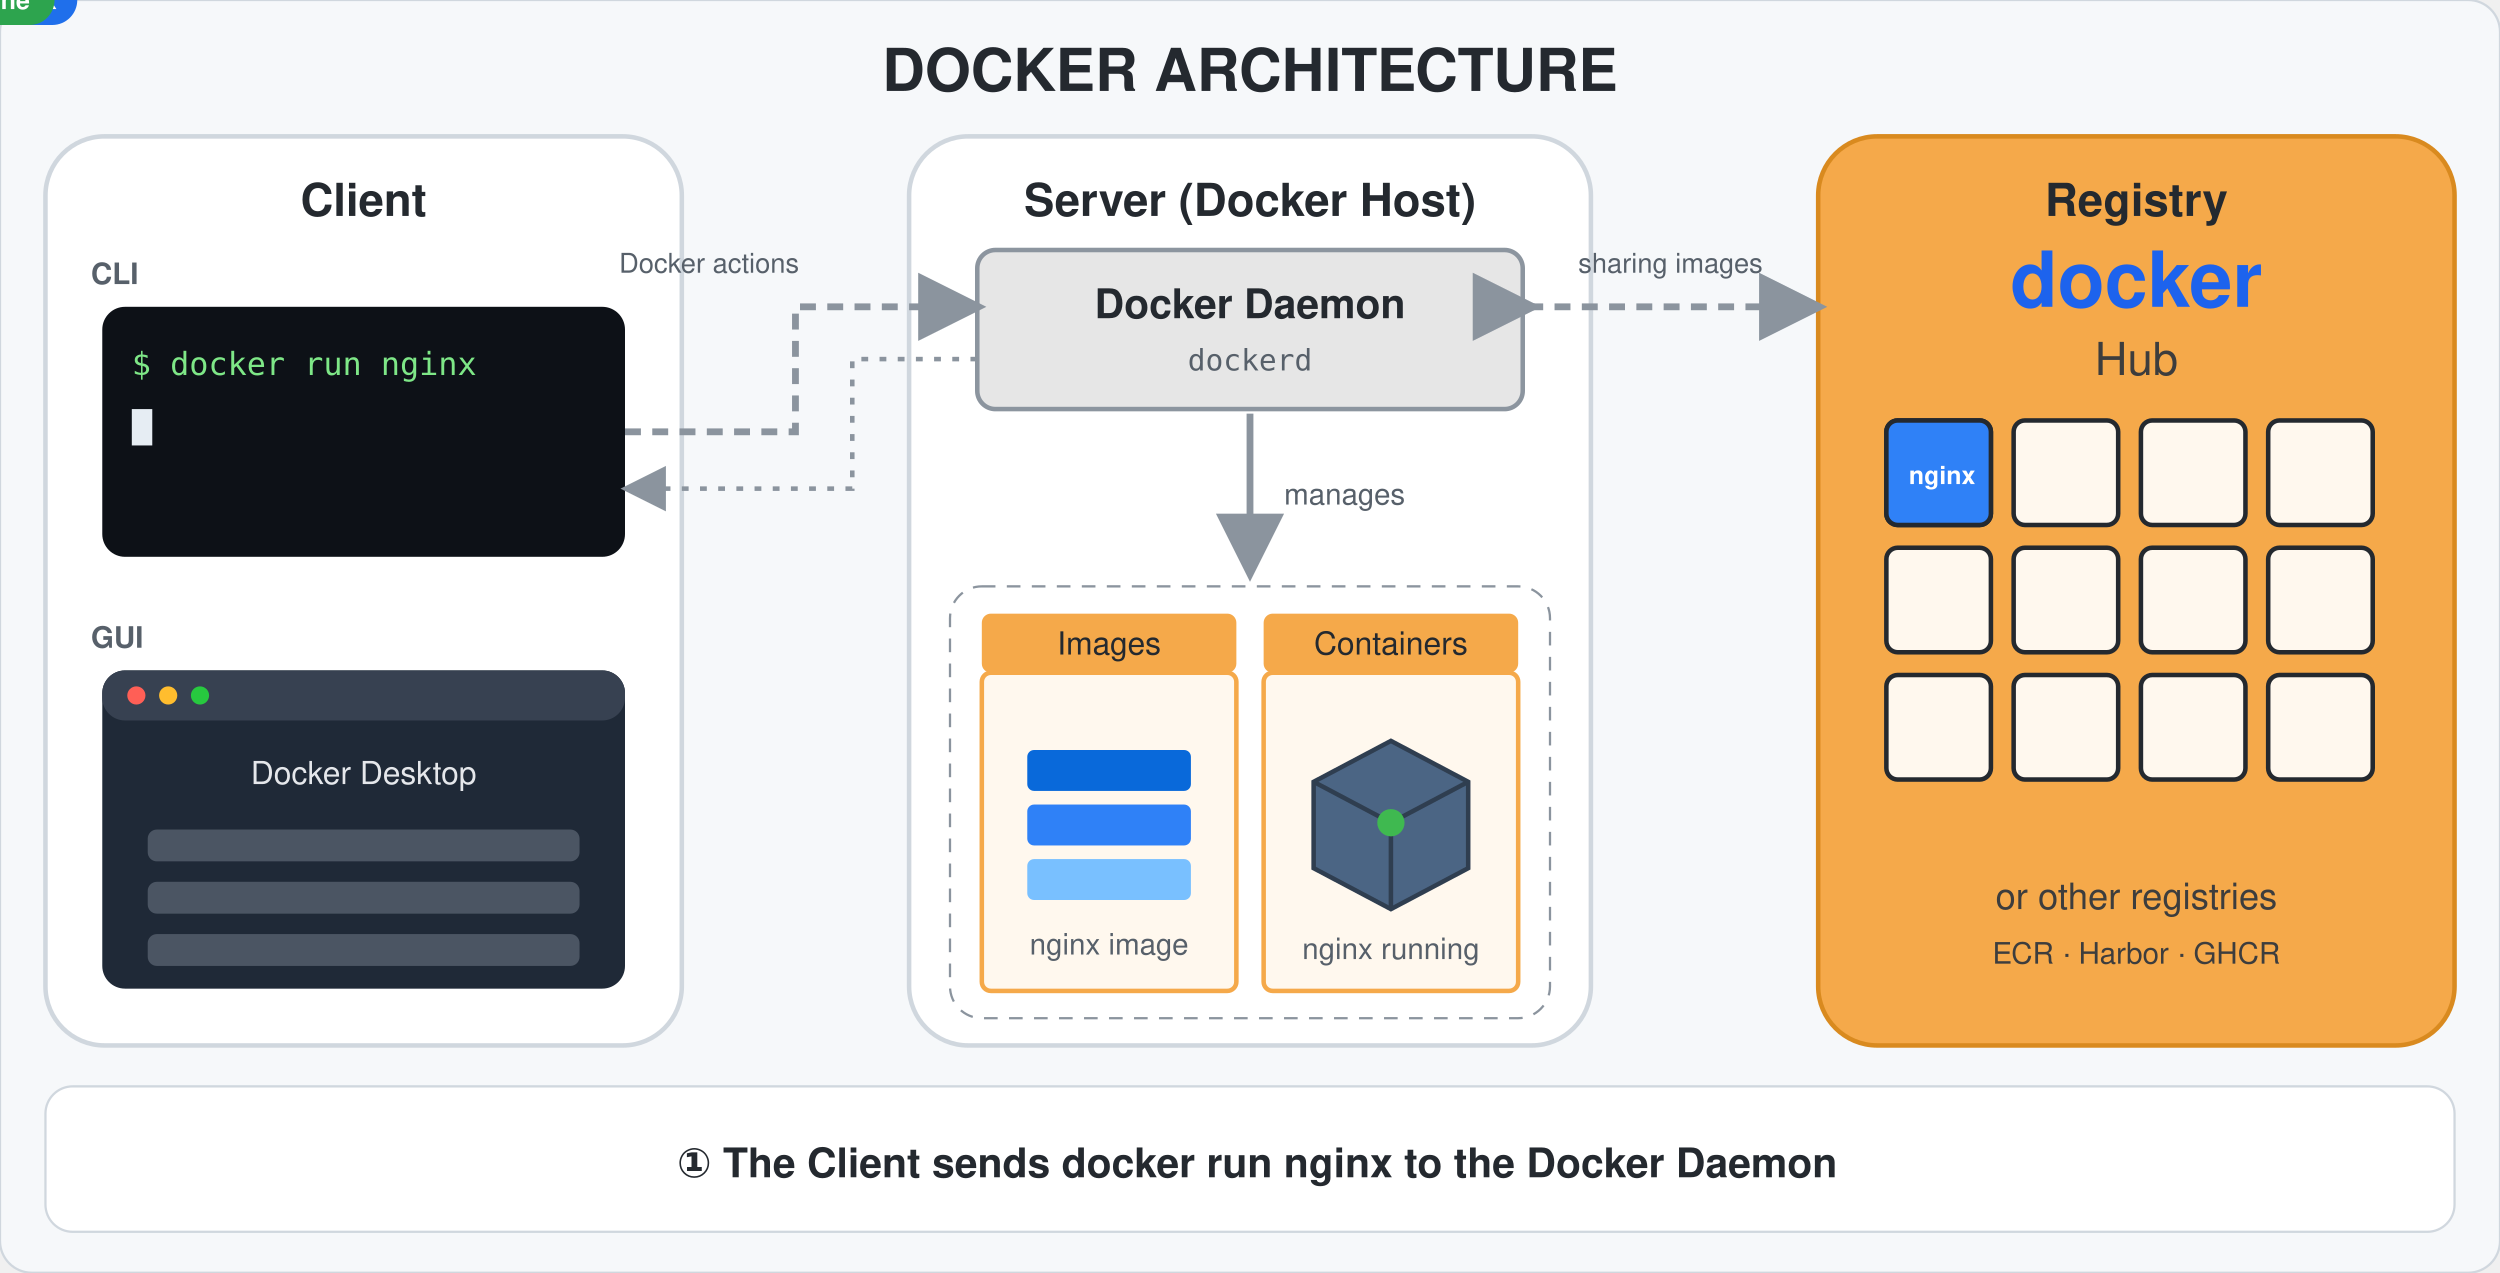
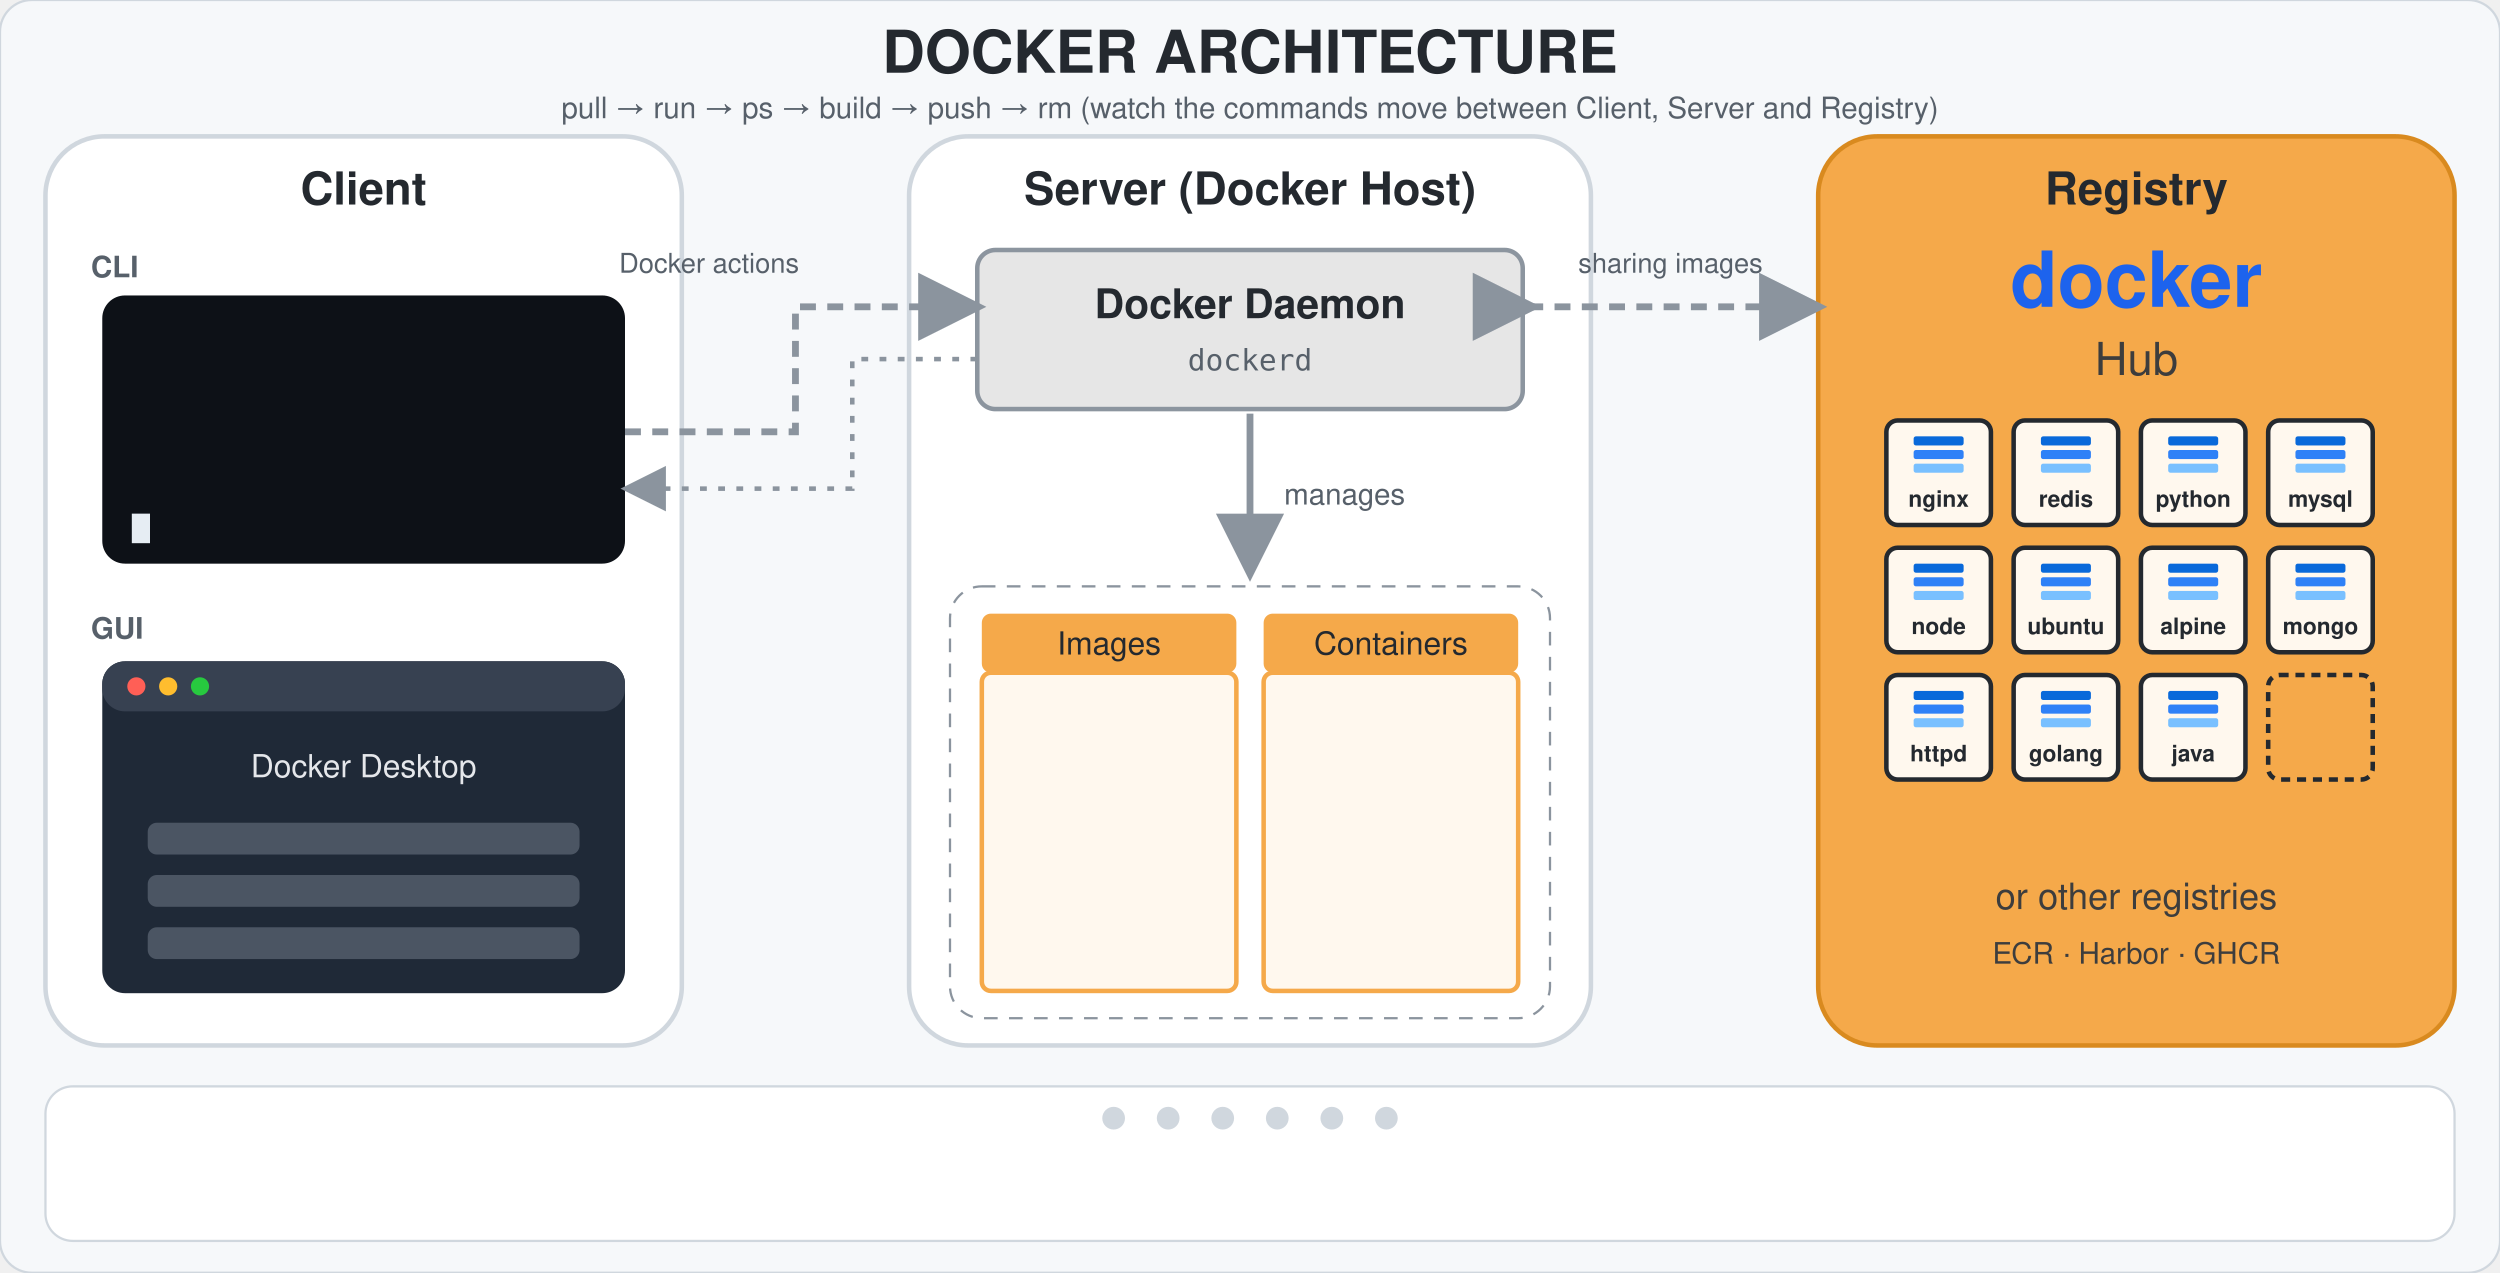
<svg xmlns="http://www.w3.org/2000/svg" viewBox="0 0 1100 560" width="1100" height="560" font-family="Segoe UI, Helvetica, Arial, sans-serif">
  <defs>
    <marker id="arrow" markerWidth="10" markerHeight="10" refX="8" refY="5" orient="auto">
      <path d="M0,0 L10,5 L0,10 z" fill="#8b949e" />
    </marker>
  </defs>
  <rect x="0" y="0" width="1100" height="560" rx="14" fill="#f6f8fa" stroke="#d0d7de" />
-   <text x="550" y="40" text-anchor="middle" font-size="26" font-weight="700" fill="#24292f">DOCKER ARCHITECTURE</text>
+   <text x="550" y="32" text-anchor="middle" font-size="26" font-weight="700" fill="#24292f">DOCKER ARCHITECTURE</text>
+   <text x="550" y="52" text-anchor="middle" font-size="13" fill="#57606a">pull → run → ps → build → push → rm   (watch the commands move between Client, Server and Registry)</text>
  <rect x="20" y="60" width="280" height="400" rx="26" fill="#ffffff" stroke="#d0d7de" stroke-width="2" />
-   <text x="160" y="95" text-anchor="middle" font-size="20" font-weight="700" fill="#24292f">Client</text>
-   <text x="40" y="125" font-size="13" font-weight="600" fill="#57606a">CLI</text>
-   <rect x="45" y="135" width="230" height="110" rx="10" fill="#0d1117" />
-   <text x="58" y="165" font-size="14" fill="#7ee787" font-family="monospace">$ docker run nginx</text>
-   <rect x="58" y="180" width="9" height="16" fill="#e6edf3">
+   <text x="160" y="90" text-anchor="middle" font-size="20" font-weight="700" fill="#24292f">Client</text>
+   <text x="40" y="122" font-size="13" font-weight="600" fill="#57606a">CLI</text>
+   <rect x="45" y="130" width="230" height="118" rx="10" fill="#0d1117" />
+   <text x="58" y="152" font-size="11" fill="#7ee787" font-family="monospace" opacity="0">
+     <animate attributeName="opacity" values="0;0;1;1;0;0" keyTimes="0;0.009;0.016;0.191;0.197;1" dur="32s" repeatCount="indefinite" />$ docker pull nginx</text>
+   <text x="58" y="152" font-size="11" fill="#7ee787" font-family="monospace" opacity="0">
+     <animate attributeName="opacity" values="0;0;1;1;0;0" keyTimes="0;0.197;0.203;0.331;0.338;1" dur="32s" repeatCount="indefinite" />$ docker run -d --name web nginx</text>
+   <text x="58" y="152" font-size="11" fill="#7ee787" font-family="monospace" opacity="0">
+     <animate attributeName="opacity" values="0;0;1;1;0;0" keyTimes="0;0.338;0.344;0.472;0.478;1" dur="32s" repeatCount="indefinite" />$ docker ps</text>
+   <text x="58" y="152" font-size="11" fill="#7ee787" font-family="monospace" opacity="0">
+     <animate attributeName="opacity" values="0;0;1;1;0;0" keyTimes="0;0.478;0.484;0.637;0.644;1" dur="32s" repeatCount="indefinite" />$ docker build -t myapp .</text>
+   <text x="58" y="152" font-size="11" fill="#7ee787" font-family="monospace" opacity="0">
+     <animate attributeName="opacity" values="0;0;1;1;0;0" keyTimes="0;0.644;0.65;0.838;0.844;1" dur="32s" repeatCount="indefinite" />$ docker push myuser/myapp</text>
+   <text x="58" y="152" font-size="11" fill="#7ee787" font-family="monospace" opacity="0">
+     <animate attributeName="opacity" values="0;0;1;1;0;0" keyTimes="0;0.844;0.85;0.981;0.988;1" dur="32s" repeatCount="indefinite" />$ docker rm -f web</text>
+   <text x="58" y="172" font-size="11" fill="#c9d1d9" font-family="monospace" opacity="0">
+     <animate attributeName="opacity" values="0;0;1;1;0;0" keyTimes="0;0.156;0.163;0.191;0.197;1" dur="32s" repeatCount="indefinite" />Status: Downloaded</text>
+   <text x="58" y="188" font-size="11" fill="#c9d1d9" font-family="monospace" opacity="0">
+     <animate attributeName="opacity" values="0;0;1;1;0;0" keyTimes="0;0.156;0.163;0.191;0.197;1" dur="32s" repeatCount="indefinite" />newer image for nginx</text>
+   <text x="58" y="172" font-size="11" fill="#c9d1d9" font-family="monospace" opacity="0">
+     <animate attributeName="opacity" values="0;0;1;1;0;0" keyTimes="0;0.281;0.287;0.331;0.338;1" dur="32s" repeatCount="indefinite" />a3f9c1d2b7e4...</text>
+   <text x="58" y="172" font-size="11" fill="#c9d1d9" font-family="monospace" opacity="0">
+     <animate attributeName="opacity" values="0;0;1;1;0;0" keyTimes="0;0.434;0.441;0.472;0.478;1" dur="32s" repeatCount="indefinite" />NAMES IMAGE STATUS</text>
+   <text x="58" y="188" font-size="11" fill="#c9d1d9" font-family="monospace" opacity="0">
+     <animate attributeName="opacity" values="0;0;1;1;0;0" keyTimes="0;0.434;0.441;0.472;0.478;1" dur="32s" repeatCount="indefinite" />web   nginx Up 5s</text>
+   <text x="58" y="172" font-size="11" fill="#c9d1d9" font-family="monospace" opacity="0">
+     <animate attributeName="opacity" values="0;0;1;1;0;0" keyTimes="0;0.588;0.594;0.637;0.644;1" dur="32s" repeatCount="indefinite" />naming to</text>
+   <text x="58" y="188" font-size="11" fill="#c9d1d9" font-family="monospace" opacity="0">
+     <animate attributeName="opacity" values="0;0;1;1;0;0" keyTimes="0;0.588;0.594;0.637;0.644;1" dur="32s" repeatCount="indefinite" />docker.io/library/myapp</text>
+   <text x="58" y="172" font-size="11" fill="#c9d1d9" font-family="monospace" opacity="0">
+     <animate attributeName="opacity" values="0;0;1;1;0;0" keyTimes="0;0.8;0.806;0.838;0.844;1" dur="32s" repeatCount="indefinite" />latest: digest:</text>
+   <text x="58" y="188" font-size="11" fill="#c9d1d9" font-family="monospace" opacity="0">
+     <animate attributeName="opacity" values="0;0;1;1;0;0" keyTimes="0;0.8;0.806;0.838;0.844;1" dur="32s" repeatCount="indefinite" />sha256:9f2c... pushed</text>
+   <text x="58" y="172" font-size="11" fill="#c9d1d9" font-family="monospace" opacity="0">
+     <animate attributeName="opacity" values="0;0;1;1;0;0" keyTimes="0;0.922;0.928;0.981;0.988;1" dur="32s" repeatCount="indefinite" />web</text>
+   <rect x="58" y="226" width="8" height="13" fill="#e6edf3">
    <animate attributeName="opacity" values="1;0;1" dur="1s" repeatCount="indefinite" />
  </rect>
-   <text x="40" y="285" font-size="13" font-weight="600" fill="#57606a">GUI</text>
-   <rect x="45" y="295" width="230" height="140" rx="10" fill="#1f2937" />
-   <rect x="45" y="295" width="230" height="22" rx="10" fill="#374151" />
-   <circle cx="60" cy="306" r="4" fill="#ff5f56" />
-   <circle cx="74" cy="306" r="4" fill="#ffbd2e" />
-   <circle cx="88" cy="306" r="4" fill="#27c93f" />
-   <text x="160" y="345" text-anchor="middle" font-size="14" fill="#e5e7eb">Docker Desktop</text>
-   <rect x="65" y="365" width="190" height="14" rx="4" fill="#4b5563" />
-   <rect x="65" y="388" width="190" height="14" rx="4" fill="#4b5563" />
-   <rect x="65" y="411" width="190" height="14" rx="4" fill="#4b5563" />
+   <text x="40" y="281" font-size="13" font-weight="600" fill="#57606a">GUI</text>
+   <rect x="45" y="291" width="230" height="146" rx="10" fill="#1f2937" />
+   <rect x="45" y="291" width="230" height="22" rx="10" fill="#374151" />
+   <circle cx="60" cy="302" r="4" fill="#ff5f56" />
+   <circle cx="74" cy="302" r="4" fill="#ffbd2e" />
+   <circle cx="88" cy="302" r="4" fill="#27c93f" />
+   <text x="160" y="342" text-anchor="middle" font-size="14" fill="#e5e7eb">Docker Desktop</text>
+   <rect x="65" y="362" width="190" height="14" rx="4" fill="#4b5563" />
+   <rect x="65" y="385" width="190" height="14" rx="4" fill="#4b5563" />
+   <rect x="65" y="408" width="190" height="14" rx="4" fill="#4b5563" />
  <rect x="400" y="60" width="300" height="400" rx="26" fill="#ffffff" stroke="#d0d7de" stroke-width="2" />
-   <text x="550" y="95" text-anchor="middle" font-size="20" font-weight="700" fill="#24292f">Server (Docker Host)</text>
-   <rect x="430" y="110" width="240" height="70" rx="8" fill="#e6e6e6" stroke="#8c959f" stroke-width="2">
-     <animate attributeName="fill" values="#e6e6e6;#e6e6e6;#a5d0ff;#a5d0ff;#e6e6e6;#e6e6e6" keyTimes="0;0.18;0.20;0.70;0.72;1" dur="12s" repeatCount="indefinite" />
+   <text x="550" y="90" text-anchor="middle" font-size="20" font-weight="700" fill="#24292f">Server (Docker Host)</text>
+   <rect x="430" y="110" width="240" height="70" rx="8" fill="#e6e6e6" stroke="#8c959f" stroke-width="2" />
+   <rect x="430" y="110" width="240" height="70" rx="8" fill="#a5d0ff" stroke="#388bfd" stroke-width="2" opacity="0">
+     <animate attributeName="opacity" values="0;0;1;1;0;0;1;1;0;0;1;1;0;0;1;1;0;0;1;1;0;0;1;1;0;0" keyTimes="0;0.056;0.062;0.15;0.156;0.244;0.25;0.275;0.281;0.384;0.391;0.394;0.4;0.525;0.531;0.581;0.588;0.691;0.697;0.794;0.8;0.891;0.897;0.916;0.922;1" dur="32s" repeatCount="indefinite" />
  </rect>
  <text x="550" y="140" text-anchor="middle" font-size="18" font-weight="600" fill="#24292f">Docker Daemon</text>
  <text x="550" y="163" text-anchor="middle" font-size="13" fill="#57606a" font-family="monospace">dockerd</text>
  <line x1="550" y1="182" x2="550" y2="250" stroke="#8b949e" stroke-width="3" marker-end="url(#arrow)" />
  <text x="565" y="222" font-size="13" fill="#57606a">manages</text>
  <rect x="418" y="258" width="264" height="190" rx="14" fill="none" stroke="#8b949e" stroke-dasharray="6 5" />
  <rect x="432" y="270" width="112" height="26" rx="4" fill="#f5a94a" />
  <text x="488" y="288" text-anchor="middle" font-size="14" fill="#24292f">Images</text>
  <rect x="556" y="270" width="112" height="26" rx="4" fill="#f5a94a" />
  <text x="612" y="288" text-anchor="middle" font-size="14" fill="#24292f">Containers</text>
  <rect x="432" y="296" width="112" height="140" rx="4" fill="#fff8ee" stroke="#f5a94a" stroke-width="2" />
  <rect x="556" y="296" width="112" height="140" rx="4" fill="#fff8ee" stroke="#f5a94a" stroke-width="2" />
-   <g>
-     <animate attributeName="opacity" values="0;0;1;1;0;0" keyTimes="0;0.38;0.40;0.97;0.98;1" dur="12s" repeatCount="indefinite" />
-     <rect x="452" y="330" width="72" height="18" rx="3" fill="#0969da" />
-     <rect x="452" y="354" width="72" height="18" rx="3" fill="#2f81f7" />
-     <rect x="452" y="378" width="72" height="18" rx="3" fill="#79c0ff" />
-     <text x="488" y="420" text-anchor="middle" font-size="13" fill="#57606a">nginx image</text>
-   </g>
-   <g>
-     <animate attributeName="opacity" values="0;0;1;1;0;0" keyTimes="0;0.52;0.54;0.97;0.98;1" dur="12s" repeatCount="indefinite" />
+   <rect x="452" y="302" width="72" height="12" rx="3" fill="#0969da" opacity="0">
+     <animate attributeName="opacity" values="0;0;1;1;0;0" keyTimes="0;0.125;0.131;0.981;0.988;1" dur="32s" repeatCount="indefinite" />
+   </rect>
+   <rect x="452" y="317" width="72" height="12" rx="3" fill="#2f81f7" opacity="0">
+     <animate attributeName="opacity" values="0;0;1;1;0;0" keyTimes="0;0.134;0.141;0.981;0.988;1" dur="32s" repeatCount="indefinite" />
+   </rect>
+   <rect x="452" y="332" width="72" height="12" rx="3" fill="#79c0ff" opacity="0">
+     <animate attributeName="opacity" values="0;0;1;1;0;0" keyTimes="0;0.144;0.15;0.981;0.988;1" dur="32s" repeatCount="indefinite" />
+   </rect>
+   <text x="488" y="358" text-anchor="middle" font-size="12" fill="#57606a" opacity="0">
+     <animate attributeName="opacity" values="0;0;1;1;0;0" keyTimes="0;0.144;0.15;0.981;0.988;1" dur="32s" repeatCount="indefinite" />nginx</text>
+   <rect x="452" y="369" width="72" height="12" rx="3" fill="#1a7f37" opacity="0">
+     <animate attributeName="opacity" values="0;0;1;1;0;0" keyTimes="0;0.537;0.544;0.981;0.988;1" dur="32s" repeatCount="indefinite" />
+   </rect>
+   <rect x="452" y="384" width="72" height="12" rx="3" fill="#2da44e" opacity="0">
+     <animate attributeName="opacity" values="0;0;1;1;0;0" keyTimes="0;0.55;0.556;0.981;0.988;1" dur="32s" repeatCount="indefinite" />
+   </rect>
+   <rect x="452" y="399" width="72" height="12" rx="3" fill="#56d364" opacity="0">
+     <animate attributeName="opacity" values="0;0;1;1;0;0" keyTimes="0;0.562;0.569;0.981;0.988;1" dur="32s" repeatCount="indefinite" />
+   </rect>
+   <text x="488" y="425" text-anchor="middle" font-size="12" fill="#57606a" opacity="0">
+     <animate attributeName="opacity" values="0;0;1;1;0;0" keyTimes="0;0.562;0.569;0.981;0.988;1" dur="32s" repeatCount="indefinite" />myapp</text>
+   <g opacity="0">
+     <animate attributeName="opacity" values="0;0;1;1;0;0" keyTimes="0;0.256;0.263;0.894;0.9;1" dur="32s" repeatCount="indefinite" />
    <polygon points="612,326 646,344 646,382 612,400 578,382 578,344" fill="#4b6584" stroke="#2f3e50" stroke-width="2" />
    <polyline points="578,344 612,362 646,344" fill="none" stroke="#2f3e50" stroke-width="2" />
    <line x1="612" y1="362" x2="612" y2="400" stroke="#2f3e50" stroke-width="2" />
    <circle cx="612" cy="362" r="6" fill="#3fb950">
      <animate attributeName="r" values="5;8;5" dur="1.2s" repeatCount="indefinite" />
    </circle>
-     <text x="612" y="422" text-anchor="middle" font-size="13" fill="#57606a">nginx running</text>
+     <text x="612" y="422" text-anchor="middle" font-size="13" fill="#57606a">web (nginx)</text>
  </g>
  <rect x="800" y="60" width="280" height="400" rx="26" fill="#f5a94a" stroke="#d98a1f" stroke-width="2" />
-   <text x="940" y="95" text-anchor="middle" font-size="20" font-weight="700" fill="#24292f">Registry</text>
+   <text x="940" y="90" text-anchor="middle" font-size="20" font-weight="700" fill="#24292f">Registry</text>
  <text x="940" y="135" text-anchor="middle" font-size="34" font-weight="700" fill="#1d63ed">docker</text>
  <text x="940" y="165" text-anchor="middle" font-size="20" fill="#3d3d3d">Hub</text>
-   <g fill="#fff8ee" stroke="#24292f" stroke-width="2">
-     <rect x="830" y="185" width="46" height="46" rx="5" />
-     <rect x="886" y="185" width="46" height="46" rx="5" />
-     <rect x="942" y="185" width="46" height="46" rx="5" />
-     <rect x="998" y="185" width="46" height="46" rx="5" />
-     <rect x="830" y="241" width="46" height="46" rx="5" />
-     <rect x="886" y="241" width="46" height="46" rx="5" />
-     <rect x="942" y="241" width="46" height="46" rx="5" />
-     <rect x="998" y="241" width="46" height="46" rx="5" />
-     <rect x="830" y="297" width="46" height="46" rx="5" />
-     <rect x="886" y="297" width="46" height="46" rx="5" />
-     <rect x="942" y="297" width="46" height="46" rx="5" />
-     <rect x="998" y="297" width="46" height="46" rx="5" />
-   </g>
-   <rect x="830" y="185" width="46" height="46" rx="5" fill="#2f81f7" stroke="#24292f" stroke-width="2">
-     <animate attributeName="opacity" values="0;0;1;1;0;0" keyTimes="0;0.19;0.20;0.50;0.51;1" dur="12s" repeatCount="indefinite" />
-   </rect>
-   <text x="853" y="213" text-anchor="middle" font-size="11" font-weight="700" fill="#ffffff">
-     <animate attributeName="opacity" values="0;0;1;1;0;0" keyTimes="0;0.19;0.20;0.50;0.51;1" dur="12s" repeatCount="indefinite" />
-     nginx
-   </text>
+   <rect x="830" y="185" width="46" height="46" rx="5" fill="#fff8ee" stroke="#24292f" stroke-width="2" />
+   <rect x="842" y="192" width="22" height="4" rx="1" fill="#0969da" />
+   <rect x="842" y="198" width="22" height="4" rx="1" fill="#2f81f7" />
+   <rect x="842" y="204" width="22" height="4" rx="1" fill="#79c0ff" />
+   <text x="853" y="223" text-anchor="middle" font-size="10" font-weight="700" fill="#24292f">nginx</text>
+   <rect x="886" y="185" width="46" height="46" rx="5" fill="#fff8ee" stroke="#24292f" stroke-width="2" />
+   <rect x="898" y="192" width="22" height="4" rx="1" fill="#0969da" />
+   <rect x="898" y="198" width="22" height="4" rx="1" fill="#2f81f7" />
+   <rect x="898" y="204" width="22" height="4" rx="1" fill="#79c0ff" />
+   <text x="909" y="223" text-anchor="middle" font-size="10" font-weight="700" fill="#24292f">redis</text>
+   <rect x="942" y="185" width="46" height="46" rx="5" fill="#fff8ee" stroke="#24292f" stroke-width="2" />
+   <rect x="954" y="192" width="22" height="4" rx="1" fill="#0969da" />
+   <rect x="954" y="198" width="22" height="4" rx="1" fill="#2f81f7" />
+   <rect x="954" y="204" width="22" height="4" rx="1" fill="#79c0ff" />
+   <text x="965" y="223" text-anchor="middle" font-size="10" font-weight="700" fill="#24292f">python</text>
+   <rect x="998" y="185" width="46" height="46" rx="5" fill="#fff8ee" stroke="#24292f" stroke-width="2" />
+   <rect x="1010" y="192" width="22" height="4" rx="1" fill="#0969da" />
+   <rect x="1010" y="198" width="22" height="4" rx="1" fill="#2f81f7" />
+   <rect x="1010" y="204" width="22" height="4" rx="1" fill="#79c0ff" />
+   <text x="1021" y="223" text-anchor="middle" font-size="10" font-weight="700" fill="#24292f">mysql</text>
+   <rect x="830" y="241" width="46" height="46" rx="5" fill="#fff8ee" stroke="#24292f" stroke-width="2" />
+   <rect x="842" y="248" width="22" height="4" rx="1" fill="#0969da" />
+   <rect x="842" y="254" width="22" height="4" rx="1" fill="#2f81f7" />
+   <rect x="842" y="260" width="22" height="4" rx="1" fill="#79c0ff" />
+   <text x="853" y="279" text-anchor="middle" font-size="10" font-weight="700" fill="#24292f">node</text>
+   <rect x="886" y="241" width="46" height="46" rx="5" fill="#fff8ee" stroke="#24292f" stroke-width="2" />
+   <rect x="898" y="248" width="22" height="4" rx="1" fill="#0969da" />
+   <rect x="898" y="254" width="22" height="4" rx="1" fill="#2f81f7" />
+   <rect x="898" y="260" width="22" height="4" rx="1" fill="#79c0ff" />
+   <text x="909" y="279" text-anchor="middle" font-size="10" font-weight="700" fill="#24292f">ubuntu</text>
+   <rect x="942" y="241" width="46" height="46" rx="5" fill="#fff8ee" stroke="#24292f" stroke-width="2" />
+   <rect x="954" y="248" width="22" height="4" rx="1" fill="#0969da" />
+   <rect x="954" y="254" width="22" height="4" rx="1" fill="#2f81f7" />
+   <rect x="954" y="260" width="22" height="4" rx="1" fill="#79c0ff" />
+   <text x="965" y="279" text-anchor="middle" font-size="10" font-weight="700" fill="#24292f">alpine</text>
+   <rect x="998" y="241" width="46" height="46" rx="5" fill="#fff8ee" stroke="#24292f" stroke-width="2" />
+   <rect x="1010" y="248" width="22" height="4" rx="1" fill="#0969da" />
+   <rect x="1010" y="254" width="22" height="4" rx="1" fill="#2f81f7" />
+   <rect x="1010" y="260" width="22" height="4" rx="1" fill="#79c0ff" />
+   <text x="1021" y="279" text-anchor="middle" font-size="10" font-weight="700" fill="#24292f">mongo</text>
+   <rect x="830" y="297" width="46" height="46" rx="5" fill="#fff8ee" stroke="#24292f" stroke-width="2" />
+   <rect x="842" y="304" width="22" height="4" rx="1" fill="#0969da" />
+   <rect x="842" y="310" width="22" height="4" rx="1" fill="#2f81f7" />
+   <rect x="842" y="316" width="22" height="4" rx="1" fill="#79c0ff" />
+   <text x="853" y="335" text-anchor="middle" font-size="10" font-weight="700" fill="#24292f">httpd</text>
+   <rect x="886" y="297" width="46" height="46" rx="5" fill="#fff8ee" stroke="#24292f" stroke-width="2" />
+   <rect x="898" y="304" width="22" height="4" rx="1" fill="#0969da" />
+   <rect x="898" y="310" width="22" height="4" rx="1" fill="#2f81f7" />
+   <rect x="898" y="316" width="22" height="4" rx="1" fill="#79c0ff" />
+   <text x="909" y="335" text-anchor="middle" font-size="10" font-weight="700" fill="#24292f">golang</text>
+   <rect x="942" y="297" width="46" height="46" rx="5" fill="#fff8ee" stroke="#24292f" stroke-width="2" />
+   <rect x="954" y="304" width="22" height="4" rx="1" fill="#0969da" />
+   <rect x="954" y="310" width="22" height="4" rx="1" fill="#2f81f7" />
+   <rect x="954" y="316" width="22" height="4" rx="1" fill="#79c0ff" />
+   <text x="965" y="335" text-anchor="middle" font-size="10" font-weight="700" fill="#24292f">java</text>
+   <rect x="998" y="297" width="46" height="46" rx="5" fill="none" stroke="#24292f" stroke-width="2" stroke-dasharray="4 3" />
+   <g opacity="0">
+     <animate attributeName="opacity" values="0;0;1;1;0;0" keyTimes="0;0.056;0.062;0.147;0.153;1" dur="32s" repeatCount="indefinite" />
+     <rect x="830" y="185" width="46" height="46" rx="5" fill="#2f81f7" stroke="#24292f" stroke-width="2" />
+     <rect x="842" y="192" width="22" height="4" rx="1" fill="#0969da" />
+     <rect x="842" y="198" width="22" height="4" rx="1" fill="#2f81f7" />
+     <rect x="842" y="204" width="22" height="4" rx="1" fill="#79c0ff" />
+     <text x="853" y="223" text-anchor="middle" font-size="10" font-weight="700" fill="#ffffff">nginx</text>
+   </g>
+   <g opacity="0">
+     <animate attributeName="opacity" values="0;0;1;1;0;0" keyTimes="0;0.791;0.797;0.981;0.988;1" dur="32s" repeatCount="indefinite" />
+     <rect x="998" y="297" width="46" height="46" rx="5" fill="#2da44e" stroke="#24292f" stroke-width="2" />
+     <rect x="1010" y="304" width="22" height="4" rx="1" fill="#0969da" />
+     <rect x="1010" y="310" width="22" height="4" rx="1" fill="#2f81f7" />
+     <rect x="1010" y="316" width="22" height="4" rx="1" fill="#79c0ff" />
+     <text x="1021" y="335" text-anchor="middle" font-size="10" font-weight="700" fill="#ffffff">myapp</text>
+   </g>
  <text x="940" y="400" text-anchor="middle" font-size="16" fill="#3d3d3d">or other registries</text>
  <text x="940" y="424" text-anchor="middle" font-size="13" fill="#3d3d3d">ECR · Harbor · GHCR</text>
  <path d="M 275 190 L 350 190 L 350 135 L 428 135" fill="none" stroke="#8b949e" stroke-width="3" stroke-dasharray="7 5" marker-end="url(#arrow)" />
  <text x="312" y="120" text-anchor="middle" font-size="12" fill="#57606a">Docker actions</text>
  <path d="M 430 158 L 375 158 L 375 215 L 277 215" fill="none" stroke="#8b949e" stroke-width="2" stroke-dasharray="3 5" marker-end="url(#arrow)" />
  <line x1="672" y1="135" x2="798" y2="135" stroke="#8b949e" stroke-width="3" stroke-dasharray="7 5" marker-start="url(#arrow)" marker-end="url(#arrow)" />
  <text x="735" y="120" text-anchor="middle" font-size="12" fill="#57606a">sharing images</text>
-   <g>
-     <animate attributeName="opacity" values="0;1;1;0;0" keyTimes="0;0.01;0.19;0.20;1" dur="12s" repeatCount="indefinite" />
-     <animateMotion dur="12s" repeatCount="indefinite" calcMode="linear" keyPoints="0;1;1" keyTimes="0;0.19;1" path="M 275 190 L 350 190 L 350 135 L 428 135" />
-     <rect x="-34" y="-11" width="68" height="22" rx="11" fill="#1f6feb" />
-     <text y="4" text-anchor="middle" font-size="11" font-weight="700" fill="#ffffff">run nginx</text>
-   </g>
-   <g>
-     <animate attributeName="opacity" values="0;0;1;1;0;0" keyTimes="0;0.20;0.201;0.395;0.40;1" dur="12s" repeatCount="indefinite" />
-     <animateMotion dur="12s" repeatCount="indefinite" calcMode="linear" keyPoints="0;0;1;1" keyTimes="0;0.20;0.40;1" path="M 798 135 L 700 135 L 700 215 L 488 215 L 488 340" />
+   <g opacity="0">
+     <animate attributeName="opacity" values="0;0;1;1;0;0" keyTimes="0;0.019;0.025;0.05;0.056;1" dur="32s" repeatCount="indefinite" />
+     <animateMotion dur="32s" repeatCount="indefinite" calcMode="linear" keyPoints="0;0;1;1" keyTimes="0;0.019;0.056;1" path="M 275 190 L 350 190 L 350 135 L 428 135" />
+     <rect x="-44" y="-11" width="88" height="22" rx="11" fill="#1f6feb" />
+     <text y="4" text-anchor="middle" font-size="11" font-weight="700" fill="#ffffff">pull nginx</text>
+   </g>
+   <g opacity="0">
+     <animate attributeName="opacity" values="0;0;1;1;0;0" keyTimes="0;0.206;0.212;0.237;0.244;1" dur="32s" repeatCount="indefinite" />
+     <animateMotion dur="32s" repeatCount="indefinite" calcMode="linear" keyPoints="0;0;1;1" keyTimes="0;0.206;0.244;1" path="M 275 190 L 350 190 L 350 135 L 428 135" />
+     <rect x="-50.5" y="-11" width="101" height="22" rx="11" fill="#1f6feb" />
+     <text y="4" text-anchor="middle" font-size="11" font-weight="700" fill="#ffffff">run -d nginx</text>
+   </g>
+   <g opacity="0">
+     <animate attributeName="opacity" values="0;0;1;1;0;0" keyTimes="0;0.347;0.353;0.378;0.384;1" dur="32s" repeatCount="indefinite" />
+     <animateMotion dur="32s" repeatCount="indefinite" calcMode="linear" keyPoints="0;0;1;1" keyTimes="0;0.347;0.384;1" path="M 275 190 L 350 190 L 350 135 L 428 135" />
+     <rect x="-25" y="-11" width="50" height="22" rx="11" fill="#1f6feb" />
+     <text y="4" text-anchor="middle" font-size="11" font-weight="700" fill="#ffffff">ps</text>
+   </g>
+   <g opacity="0">
+     <animate attributeName="opacity" values="0;0;1;1;0;0" keyTimes="0;0.487;0.494;0.519;0.525;1" dur="32s" repeatCount="indefinite" />
+     <animateMotion dur="32s" repeatCount="indefinite" calcMode="linear" keyPoints="0;0;1;1" keyTimes="0;0.487;0.525;1" path="M 275 190 L 350 190 L 350 135 L 428 135" />
+     <rect x="-33.5" y="-11" width="67" height="22" rx="11" fill="#1f6feb" />
+     <text y="4" text-anchor="middle" font-size="11" font-weight="700" fill="#ffffff">build .</text>
+   </g>
+   <g opacity="0">
+     <animate attributeName="opacity" values="0;0;1;1;0;0" keyTimes="0;0.653;0.659;0.684;0.691;1" dur="32s" repeatCount="indefinite" />
+     <animateMotion dur="32s" repeatCount="indefinite" calcMode="linear" keyPoints="0;0;1;1" keyTimes="0;0.653;0.691;1" path="M 275 190 L 350 190 L 350 135 L 428 135" />
+     <rect x="-44" y="-11" width="88" height="22" rx="11" fill="#1f6feb" />
+     <text y="4" text-anchor="middle" font-size="11" font-weight="700" fill="#ffffff">push myapp</text>
+   </g>
+   <g opacity="0">
+     <animate attributeName="opacity" values="0;0;1;1;0;0" keyTimes="0;0.853;0.859;0.884;0.891;1" dur="32s" repeatCount="indefinite" />
+     <animateMotion dur="32s" repeatCount="indefinite" calcMode="linear" keyPoints="0;0;1;1" keyTimes="0;0.853;0.891;1" path="M 275 190 L 350 190 L 350 135 L 428 135" />
+     <rect x="-40.5" y="-11" width="81" height="22" rx="11" fill="#1f6feb" />
+     <text y="4" text-anchor="middle" font-size="11" font-weight="700" fill="#ffffff">rm -f web</text>
+   </g>
+   <g opacity="0">
+     <animate attributeName="opacity" values="0;0;1;1;0;0" keyTimes="0;0.156;0.163;0.181;0.188;1" dur="32s" repeatCount="indefinite" />
+     <animateMotion dur="32s" repeatCount="indefinite" calcMode="linear" keyPoints="0;0;1;1" keyTimes="0;0.156;0.188;1" path="M 430 158 L 375 158 L 375 215 L 277 215" />
+     <rect x="-25" y="-11" width="50" height="22" rx="11" fill="#2da44e" />
+     <text y="4" text-anchor="middle" font-size="11" font-weight="700" fill="#ffffff">done</text>
+   </g>
+   <g opacity="0">
+     <animate attributeName="opacity" values="0;0;1;1;0;0" keyTimes="0;0.281;0.287;0.306;0.312;1" dur="32s" repeatCount="indefinite" />
+     <animateMotion dur="32s" repeatCount="indefinite" calcMode="linear" keyPoints="0;0;1;1" keyTimes="0;0.281;0.312;1" path="M 430 158 L 375 158 L 375 215 L 277 215" />
+     <rect x="-33.5" y="-11" width="67" height="22" rx="11" fill="#2da44e" />
+     <text y="4" text-anchor="middle" font-size="11" font-weight="700" fill="#ffffff">started</text>
+   </g>
+   <g opacity="0">
+     <animate attributeName="opacity" values="0;0;1;1;0;0" keyTimes="0;0.394;0.4;0.425;0.431;1" dur="32s" repeatCount="indefinite" />
+     <animateMotion dur="32s" repeatCount="indefinite" calcMode="linear" keyPoints="0;0;1;1" keyTimes="0;0.394;0.431;1" path="M 430 158 L 375 158 L 375 215 L 277 215" />
+     <rect x="-33.5" y="-11" width="67" height="22" rx="11" fill="#2da44e" />
+     <text y="4" text-anchor="middle" font-size="11" font-weight="700" fill="#ffffff">web  Up</text>
+   </g>
+   <g opacity="0">
+     <animate attributeName="opacity" values="0;0;1;1;0;0" keyTimes="0;0.588;0.594;0.613;0.619;1" dur="32s" repeatCount="indefinite" />
+     <animateMotion dur="32s" repeatCount="indefinite" calcMode="linear" keyPoints="0;0;1;1" keyTimes="0;0.588;0.619;1" path="M 430 158 L 375 158 L 375 215 L 277 215" />
+     <rect x="-27" y="-11" width="54" height="22" rx="11" fill="#2da44e" />
+     <text y="4" text-anchor="middle" font-size="11" font-weight="700" fill="#ffffff">built</text>
+   </g>
+   <g opacity="0">
+     <animate attributeName="opacity" values="0;0;1;1;0;0" keyTimes="0;0.8;0.806;0.825;0.831;1" dur="32s" repeatCount="indefinite" />
+     <animateMotion dur="32s" repeatCount="indefinite" calcMode="linear" keyPoints="0;0;1;1" keyTimes="0;0.8;0.831;1" path="M 430 158 L 375 158 L 375 215 L 277 215" />
+     <rect x="-30" y="-11" width="60" height="22" rx="11" fill="#2da44e" />
+     <text y="4" text-anchor="middle" font-size="11" font-weight="700" fill="#ffffff">pushed</text>
+   </g>
+   <g opacity="0">
+     <animate attributeName="opacity" values="0;0;1;1;0;0" keyTimes="0;0.922;0.928;0.947;0.953;1" dur="32s" repeatCount="indefinite" />
+     <animateMotion dur="32s" repeatCount="indefinite" calcMode="linear" keyPoints="0;0;1;1" keyTimes="0;0.922;0.953;1" path="M 430 158 L 375 158 L 375 215 L 277 215" />
+     <rect x="-33.5" y="-11" width="67" height="22" rx="11" fill="#2da44e" />
+     <text y="4" text-anchor="middle" font-size="11" font-weight="700" fill="#ffffff">removed</text>
+   </g>
+   <g opacity="0">
+     <animate attributeName="opacity" values="0;0;1;1;0;0" keyTimes="0;0.056;0.062;0.119;0.125;1" dur="32s" repeatCount="indefinite" />
+     <animateMotion dur="32s" repeatCount="indefinite" calcMode="linear" keyPoints="0;0;1;1" keyTimes="0;0.056;0.125;1" path="M 853 208 L 815 208 L 815 135 L 700 135 L 700 215 L 488 215 L 488 308" />
    <rect x="-14" y="-8" width="28" height="16" rx="3" fill="#0969da" />
  </g>
-   <g>
-     <animate attributeName="opacity" values="0;0;1;1;0;0" keyTimes="0;0.24;0.241;0.395;0.40;1" dur="12s" repeatCount="indefinite" />
-     <animateMotion dur="12s" repeatCount="indefinite" calcMode="linear" keyPoints="0;0;1;1" keyTimes="0;0.24;0.40;1" path="M 798 135 L 700 135 L 700 215 L 488 215 L 488 364" />
+   <g opacity="0">
+     <animate attributeName="opacity" values="0;0;1;1;0;0" keyTimes="0;0.066;0.072;0.128;0.134;1" dur="32s" repeatCount="indefinite" />
+     <animateMotion dur="32s" repeatCount="indefinite" calcMode="linear" keyPoints="0;0;1;1" keyTimes="0;0.066;0.134;1" path="M 853 208 L 815 208 L 815 135 L 700 135 L 700 215 L 488 215 L 488 323" />
    <rect x="-14" y="-8" width="28" height="16" rx="3" fill="#2f81f7" />
  </g>
-   <g>
-     <animate attributeName="opacity" values="0;0;1;1;0;0" keyTimes="0;0.28;0.281;0.395;0.40;1" dur="12s" repeatCount="indefinite" />
-     <animateMotion dur="12s" repeatCount="indefinite" calcMode="linear" keyPoints="0;0;1;1" keyTimes="0;0.28;0.40;1" path="M 798 135 L 700 135 L 700 215 L 488 215 L 488 388" />
+   <g opacity="0">
+     <animate attributeName="opacity" values="0;0;1;1;0;0" keyTimes="0;0.075;0.081;0.138;0.144;1" dur="32s" repeatCount="indefinite" />
+     <animateMotion dur="32s" repeatCount="indefinite" calcMode="linear" keyPoints="0;0;1;1" keyTimes="0;0.075;0.144;1" path="M 853 208 L 815 208 L 815 135 L 700 135 L 700 215 L 488 215 L 488 338" />
    <rect x="-14" y="-8" width="28" height="16" rx="3" fill="#79c0ff" />
  </g>
-   <g>
-     <animate attributeName="opacity" values="0;0;1;1;0;0" keyTimes="0;0.72;0.721;0.89;0.90;1" dur="12s" repeatCount="indefinite" />
-     <animateMotion dur="12s" repeatCount="indefinite" calcMode="linear" keyPoints="0;0;1;1" keyTimes="0;0.72;0.90;1" path="M 430 158 L 375 158 L 375 215 L 277 215" />
-     <rect x="-24" y="-11" width="48" height="22" rx="11" fill="#2da44e" />
-     <text y="4" text-anchor="middle" font-size="11" font-weight="700" fill="#ffffff">done</text>
-   </g>
-   <rect x="20" y="478" width="1060" height="64" rx="12" fill="#ffffff" stroke="#d0d7de" />
-   <g font-size="18" font-weight="600" fill="#24292f" text-anchor="middle">
-     <text x="550" y="518">
-       <animate attributeName="opacity" values="0;1;1;0;0" keyTimes="0;0.01;0.19;0.20;1" dur="12s" repeatCount="indefinite" />
-       ① The Client sends  docker run nginx  to the Docker Daemon
-     </text>
-     <text x="550" y="518" opacity="0">
-       <animate attributeName="opacity" values="0;0;1;1;0;0" keyTimes="0;0.20;0.21;0.49;0.50;1" dur="12s" repeatCount="indefinite" />
-       ② Image not found locally — the Daemon pulls its layers from the Registry
-     </text>
-     <text x="550" y="518" opacity="0">
-       <animate attributeName="opacity" values="0;0;1;1;0;0" keyTimes="0;0.50;0.51;0.69;0.70;1" dur="12s" repeatCount="indefinite" />
-       ③ The Daemon creates and starts a Container from the image
-     </text>
-     <text x="550" y="518" opacity="0">
-       <animate attributeName="opacity" values="0;0;1;1;0;0" keyTimes="0;0.70;0.71;0.94;0.95;1" dur="12s" repeatCount="indefinite" />
-       ④ The result goes back to the Client — nginx is running
-     </text>
-   </g>
+   <g opacity="0">
+     <animate attributeName="opacity" values="0;0;1;1;0;0" keyTimes="0;0.691;0.697;0.759;0.766;1" dur="32s" repeatCount="indefinite" />
+     <animateMotion dur="32s" repeatCount="indefinite" calcMode="linear" keyPoints="0;0;1;1" keyTimes="0;0.691;0.766;1" path="M 488 375 L 488 215 L 700 215 L 700 135 L 815 135 L 815 365 L 1021 365 L 1021 330" />
+     <rect x="-14" y="-8" width="28" height="16" rx="3" fill="#1a7f37" />
+   </g>
+   <g opacity="0">
+     <animate attributeName="opacity" values="0;0;1;1;0;0" keyTimes="0;0.7;0.706;0.769;0.775;1" dur="32s" repeatCount="indefinite" />
+     <animateMotion dur="32s" repeatCount="indefinite" calcMode="linear" keyPoints="0;0;1;1" keyTimes="0;0.7;0.775;1" path="M 488 390 L 488 215 L 700 215 L 700 135 L 815 135 L 815 365 L 1021 365 L 1021 330" />
+     <rect x="-14" y="-8" width="28" height="16" rx="3" fill="#2da44e" />
+   </g>
+   <g opacity="0">
+     <animate attributeName="opacity" values="0;0;1;1;0;0" keyTimes="0;0.709;0.716;0.778;0.784;1" dur="32s" repeatCount="indefinite" />
+     <animateMotion dur="32s" repeatCount="indefinite" calcMode="linear" keyPoints="0;0;1;1" keyTimes="0;0.709;0.784;1" path="M 488 405 L 488 215 L 700 215 L 700 135 L 815 135 L 815 365 L 1021 365 L 1021 330" />
+     <rect x="-14" y="-8" width="28" height="16" rx="3" fill="#56d364" />
+   </g>
+   <rect x="20" y="478" width="1060" height="68" rx="12" fill="#ffffff" stroke="#d0d7de" />
+   <circle cx="490" cy="492" r="5" fill="#d0d7de" />
+   <circle cx="490" cy="492" r="5" fill="#1f6feb" opacity="0">
+     <animate attributeName="opacity" values="0;0;1;1;0;0" keyTimes="0;0.009;0.016;0.191;0.197;1" dur="32s" repeatCount="indefinite" />
+   </circle>
+   <circle cx="514" cy="492" r="5" fill="#d0d7de" />
+   <circle cx="514" cy="492" r="5" fill="#1f6feb" opacity="0">
+     <animate attributeName="opacity" values="0;0;1;1;0;0" keyTimes="0;0.197;0.203;0.331;0.338;1" dur="32s" repeatCount="indefinite" />
+   </circle>
+   <circle cx="538" cy="492" r="5" fill="#d0d7de" />
+   <circle cx="538" cy="492" r="5" fill="#1f6feb" opacity="0">
+     <animate attributeName="opacity" values="0;0;1;1;0;0" keyTimes="0;0.338;0.344;0.472;0.478;1" dur="32s" repeatCount="indefinite" />
+   </circle>
+   <circle cx="562" cy="492" r="5" fill="#d0d7de" />
+   <circle cx="562" cy="492" r="5" fill="#1f6feb" opacity="0">
+     <animate attributeName="opacity" values="0;0;1;1;0;0" keyTimes="0;0.478;0.484;0.637;0.644;1" dur="32s" repeatCount="indefinite" />
+   </circle>
+   <circle cx="586" cy="492" r="5" fill="#d0d7de" />
+   <circle cx="586" cy="492" r="5" fill="#1f6feb" opacity="0">
+     <animate attributeName="opacity" values="0;0;1;1;0;0" keyTimes="0;0.644;0.65;0.838;0.844;1" dur="32s" repeatCount="indefinite" />
+   </circle>
+   <circle cx="610" cy="492" r="5" fill="#d0d7de" />
+   <circle cx="610" cy="492" r="5" fill="#1f6feb" opacity="0">
+     <animate attributeName="opacity" values="0;0;1;1;0;0" keyTimes="0;0.844;0.85;0.981;0.988;1" dur="32s" repeatCount="indefinite" />
+   </circle>
+   <text x="550" y="525" text-anchor="middle" font-size="18" font-weight="600" fill="#24292f" opacity="0">
+     <animate attributeName="opacity" values="0;0;1;1;0;0" keyTimes="0;0.009;0.016;0.191;0.197;1" dur="32s" repeatCount="indefinite" />① docker pull nginx — the Daemon downloads the image layers from the Registry</text>
+   <text x="550" y="525" text-anchor="middle" font-size="18" font-weight="600" fill="#24292f" opacity="0">
+     <animate attributeName="opacity" values="0;0;1;1;0;0" keyTimes="0;0.197;0.203;0.331;0.338;1" dur="32s" repeatCount="indefinite" />② docker run — the Daemon creates a container from the image and starts it</text>
+   <text x="550" y="525" text-anchor="middle" font-size="18" font-weight="600" fill="#24292f" opacity="0">
+     <animate attributeName="opacity" values="0;0;1;1;0;0" keyTimes="0;0.338;0.344;0.472;0.478;1" dur="32s" repeatCount="indefinite" />③ docker ps — the Daemon lists the running containers back to the Client</text>
+   <text x="550" y="525" text-anchor="middle" font-size="18" font-weight="600" fill="#24292f" opacity="0">
+     <animate attributeName="opacity" values="0;0;1;1;0;0" keyTimes="0;0.478;0.484;0.637;0.644;1" dur="32s" repeatCount="indefinite" />④ docker build — the Daemon builds a new image (myapp) from your Dockerfile</text>
+   <text x="550" y="525" text-anchor="middle" font-size="18" font-weight="600" fill="#24292f" opacity="0">
+     <animate attributeName="opacity" values="0;0;1;1;0;0" keyTimes="0;0.644;0.65;0.838;0.844;1" dur="32s" repeatCount="indefinite" />⑤ docker push — the Daemon uploads the image layers to the Registry for others to pull</text>
+   <text x="550" y="525" text-anchor="middle" font-size="18" font-weight="600" fill="#24292f" opacity="0">
+     <animate attributeName="opacity" values="0;0;1;1;0;0" keyTimes="0;0.844;0.85;0.981;0.988;1" dur="32s" repeatCount="indefinite" />⑥ docker rm -f web — the container is stopped and deleted, the images stay</text>
</svg>
